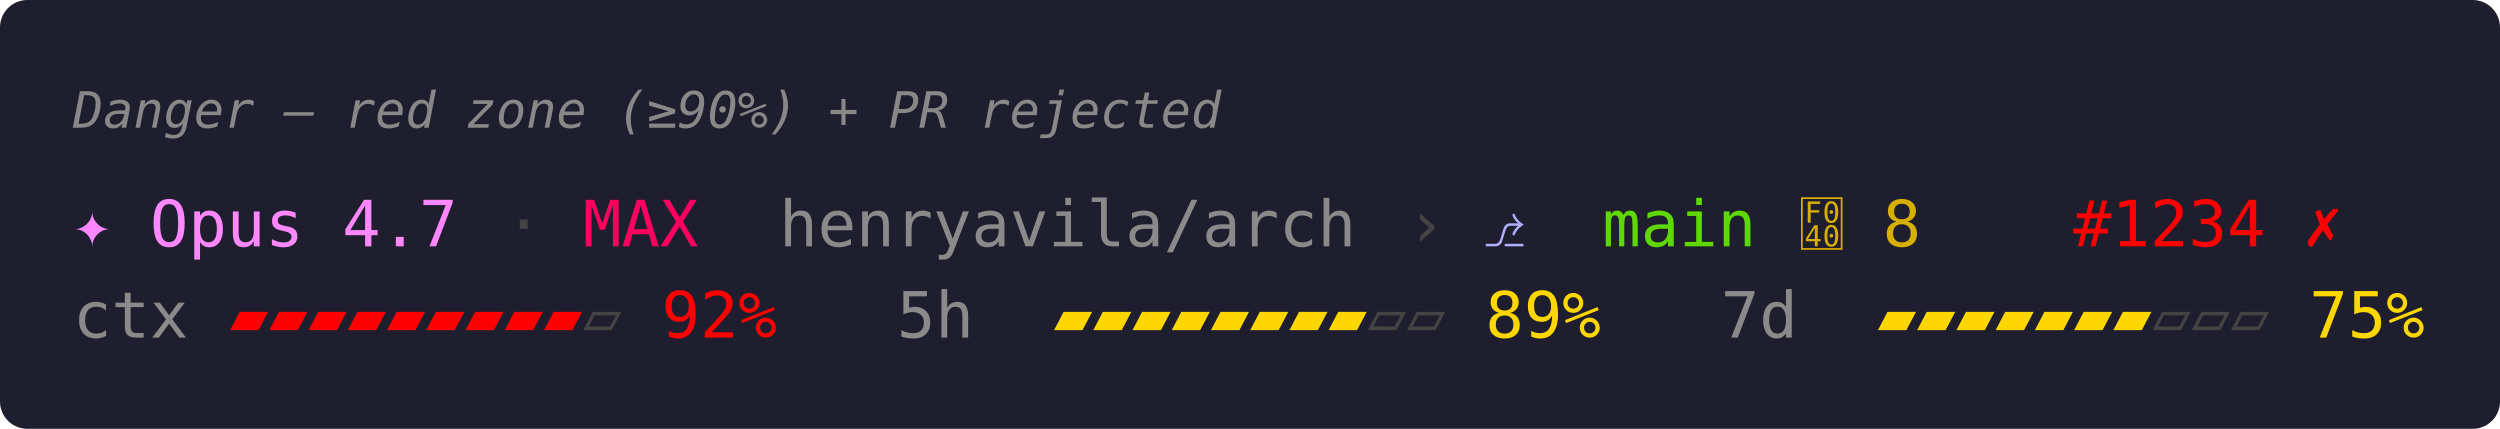
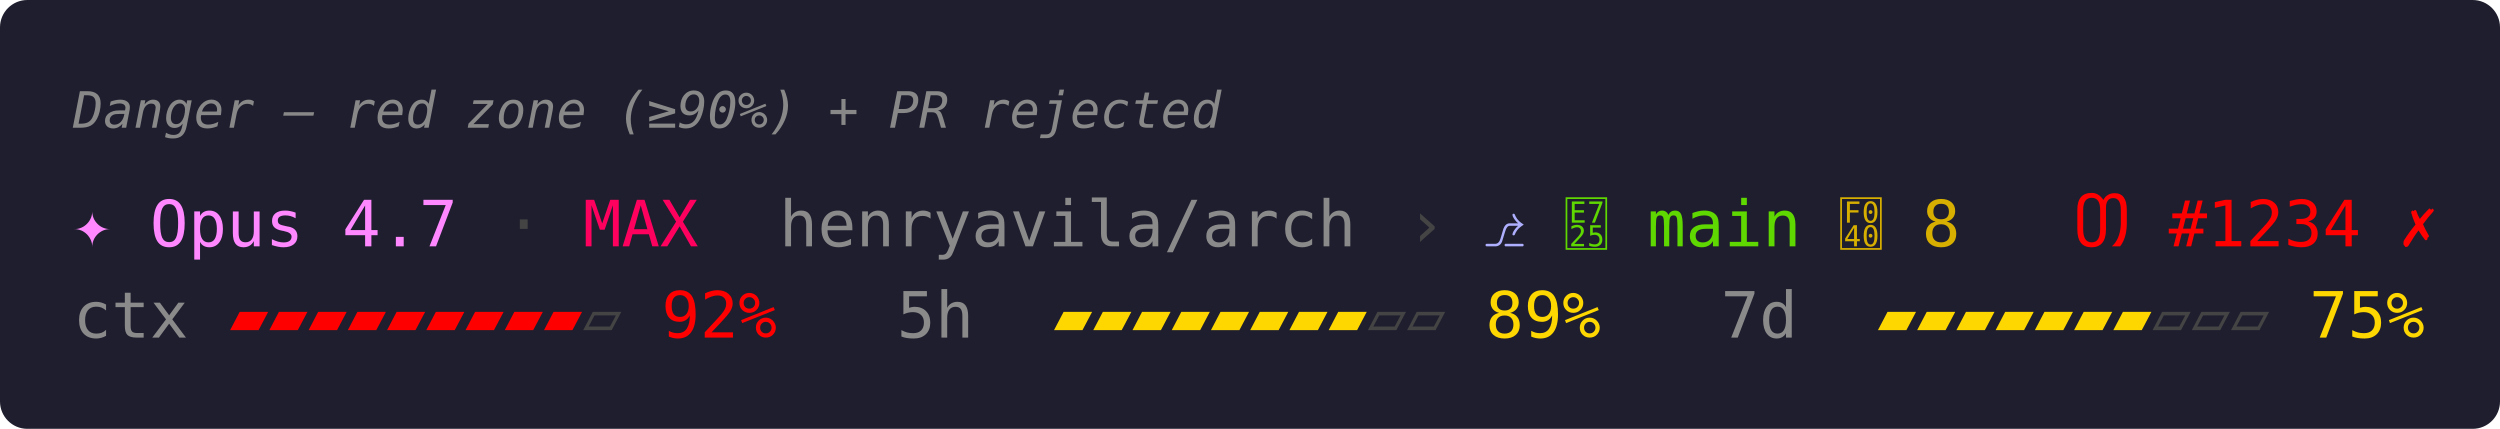
<svg xmlns="http://www.w3.org/2000/svg" width="548" height="94" font-family="JetBrains Mono, Fira Code, Menlo, Consolas, monospace" font-size="14">
  <rect width="548" height="94" rx="6" fill="#1e1e2e" />
  <text x="16" y="28" fill="#888" font-size="11" font-style="italic">Danger — red zone (≥90%) + PR rejected</text>
  <text x="16.0" y="54.0" fill="#ff87ff" xml:space="preserve">✦ Opus 4.7</text>
  <text x="102.0" y="54.0" fill="#e0e0e0" xml:space="preserve"> </text>
  <text x="110.6" y="54.0" fill="#444444" xml:space="preserve">·</text>
  <text x="119.2" y="54.0" fill="#e0e0e0" xml:space="preserve"> </text>
  <text x="127.8" y="54.0" fill="#ff005f" xml:space="preserve">MAX</text>
  <text x="153.6" y="54.0" fill="#e0e0e0" xml:space="preserve">  </text>
  <text x="170.8" y="54.0" fill="#8a8a8a" xml:space="preserve">henryavila/arch</text>
  <text x="299.8" y="54.0" fill="#e0e0e0" xml:space="preserve"> </text>
  <text x="308.4" y="54.0" fill="#444444" xml:space="preserve">›</text>
  <text x="317.0" y="54.0" fill="#e0e0e0" xml:space="preserve"> </text>
  <text x="325.6" y="54.0" fill="#afafff" xml:space="preserve">⎇ </text>
-   <text x="342.8" y="54.0" fill="#5fd700" xml:space="preserve"> main</text>
-   <text x="385.8" y="54.0" fill="#e0e0e0" xml:space="preserve"> </text>
-   <text x="394.4" y="54.0" fill="#d7af00" xml:space="preserve"> 8</text>
-   <text x="420.2" y="54.0" fill="#e0e0e0" xml:space="preserve">   </text>
-   <text x="446.0" y="54.0" fill="#ff0000" xml:space="preserve"> #1234 ✗</text>
+   <text x="342.8" y="54.0" fill="#5fd700" xml:space="preserve"> main</text>
+   <text x="394.4" y="54.0" fill="#e0e0e0" xml:space="preserve"> </text>
+   <text x="403.0" y="54.0" fill="#d7af00" xml:space="preserve"> 8</text>
+   <text x="428.8" y="54.0" fill="#e0e0e0" xml:space="preserve">   </text>
+   <text x="454.6" y="54.0" fill="#ff0000" xml:space="preserve"> #1234 ✗</text>
  <text x="16.0" y="74.0" fill="#8a8a8a" xml:space="preserve">ctx</text>
  <text x="41.8" y="74.0" fill="#e0e0e0" xml:space="preserve"> </text>
  <text x="50.4" y="74.0" fill="#ff0000" xml:space="preserve">▰</text>
  <text x="59.0" y="74.0" fill="#ff0000" xml:space="preserve">▰</text>
  <text x="67.6" y="74.0" fill="#ff0000" xml:space="preserve">▰</text>
  <text x="76.2" y="74.0" fill="#ff0000" xml:space="preserve">▰</text>
  <text x="84.8" y="74.0" fill="#ff0000" xml:space="preserve">▰</text>
  <text x="93.4" y="74.0" fill="#ff0000" xml:space="preserve">▰</text>
  <text x="102.0" y="74.0" fill="#ff0000" xml:space="preserve">▰</text>
  <text x="110.6" y="74.0" fill="#ff0000" xml:space="preserve">▰</text>
  <text x="119.2" y="74.0" fill="#ff0000" xml:space="preserve">▰</text>
  <text x="127.8" y="74.0" fill="#444444" xml:space="preserve">▱</text>
  <text x="136.4" y="74.0" fill="#e0e0e0" xml:space="preserve"> </text>
  <text x="145.0" y="74.0" fill="#ff0000" xml:space="preserve">92%</text>
  <text x="170.8" y="74.0" fill="#e0e0e0" xml:space="preserve">   </text>
  <text x="196.6" y="74.0" fill="#8a8a8a" xml:space="preserve">5h</text>
  <text x="213.8" y="74.0" fill="#e0e0e0" xml:space="preserve">  </text>
  <text x="231.0" y="74.0" fill="#ffd700" xml:space="preserve">▰</text>
  <text x="239.6" y="74.0" fill="#ffd700" xml:space="preserve">▰</text>
  <text x="248.2" y="74.0" fill="#ffd700" xml:space="preserve">▰</text>
  <text x="256.8" y="74.0" fill="#ffd700" xml:space="preserve">▰</text>
  <text x="265.4" y="74.0" fill="#ffd700" xml:space="preserve">▰</text>
  <text x="274.0" y="74.0" fill="#ffd700" xml:space="preserve">▰</text>
  <text x="282.6" y="74.0" fill="#ffd700" xml:space="preserve">▰</text>
  <text x="291.2" y="74.0" fill="#ffd700" xml:space="preserve">▰</text>
  <text x="299.8" y="74.0" fill="#444444" xml:space="preserve">▱</text>
  <text x="308.4" y="74.0" fill="#444444" xml:space="preserve">▱</text>
  <text x="317.0" y="74.0" fill="#e0e0e0" xml:space="preserve"> </text>
  <text x="325.6" y="74.0" fill="#ffd700" xml:space="preserve">89%</text>
  <text x="351.4" y="74.0" fill="#e0e0e0" xml:space="preserve">   </text>
  <text x="377.2" y="74.0" fill="#8a8a8a" xml:space="preserve">7d</text>
  <text x="394.4" y="74.0" fill="#e0e0e0" xml:space="preserve">  </text>
  <text x="411.6" y="74.0" fill="#ffd700" xml:space="preserve">▰</text>
  <text x="420.2" y="74.0" fill="#ffd700" xml:space="preserve">▰</text>
  <text x="428.8" y="74.0" fill="#ffd700" xml:space="preserve">▰</text>
  <text x="437.4" y="74.0" fill="#ffd700" xml:space="preserve">▰</text>
  <text x="446.0" y="74.0" fill="#ffd700" xml:space="preserve">▰</text>
  <text x="454.6" y="74.0" fill="#ffd700" xml:space="preserve">▰</text>
  <text x="463.2" y="74.0" fill="#ffd700" xml:space="preserve">▰</text>
  <text x="471.8" y="74.0" fill="#444444" xml:space="preserve">▱</text>
  <text x="480.4" y="74.0" fill="#444444" xml:space="preserve">▱</text>
  <text x="489.0" y="74.0" fill="#444444" xml:space="preserve">▱</text>
  <text x="497.6" y="74.0" fill="#e0e0e0" xml:space="preserve"> </text>
  <text x="506.2" y="74.0" fill="#ffd700" xml:space="preserve">75%</text>
</svg>
